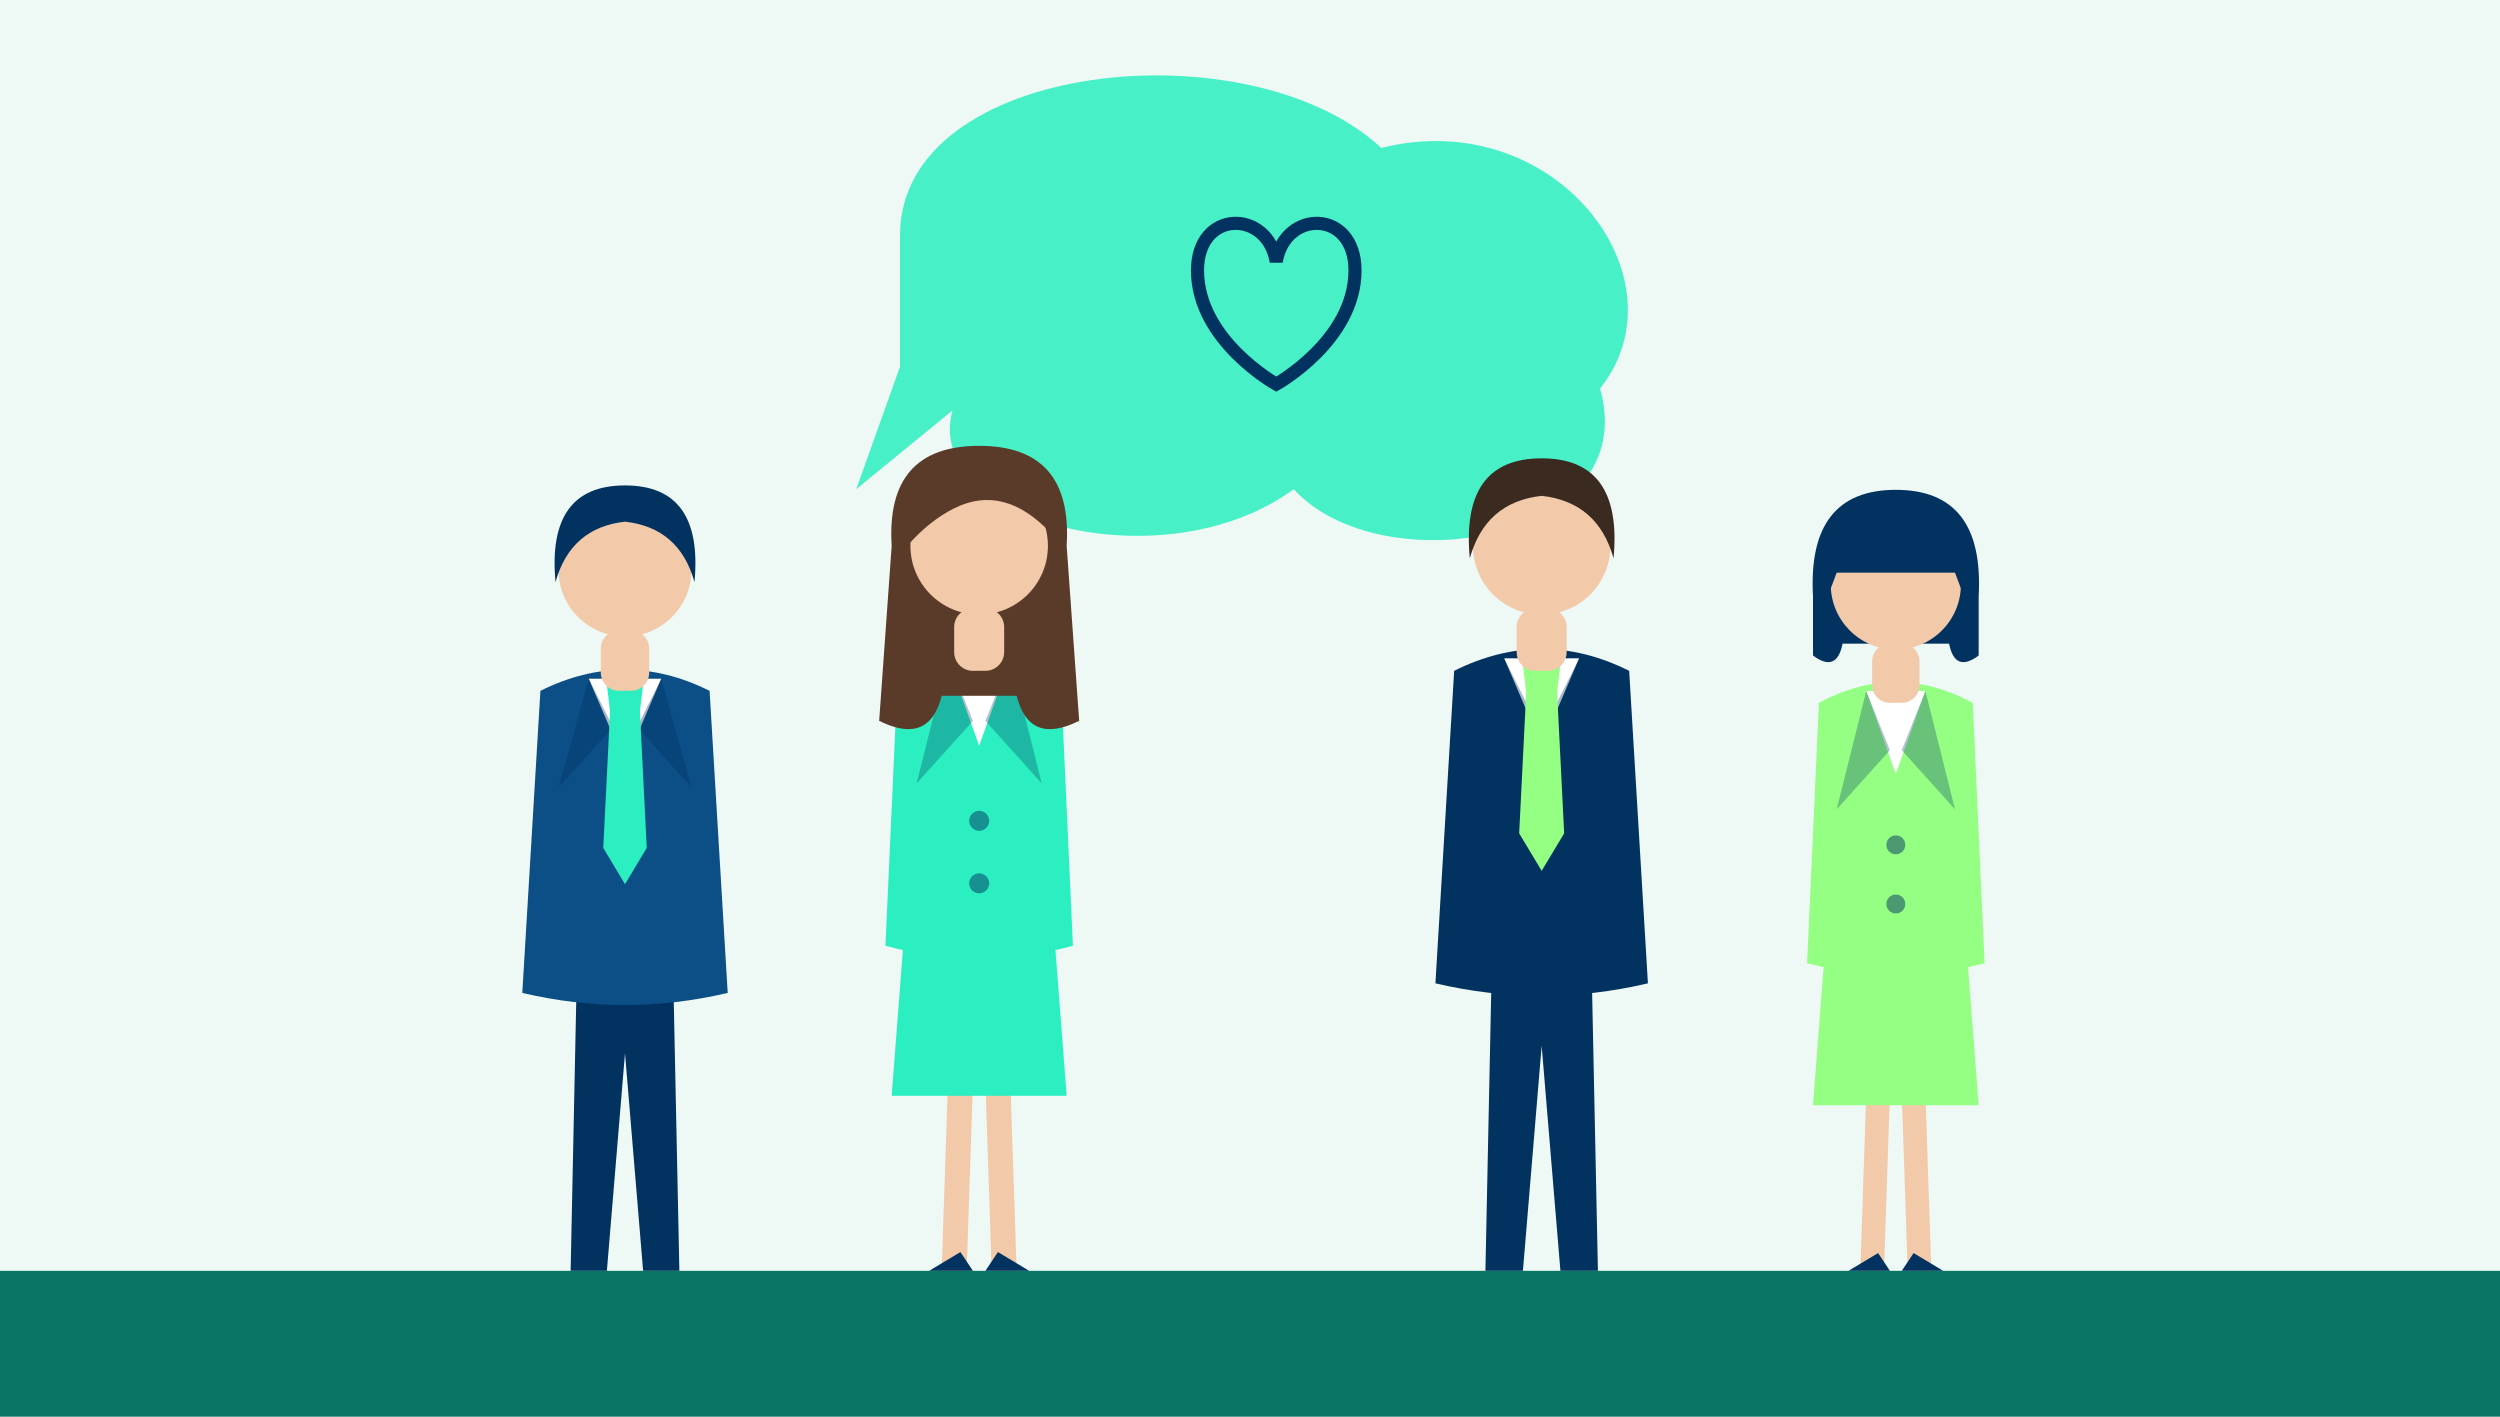
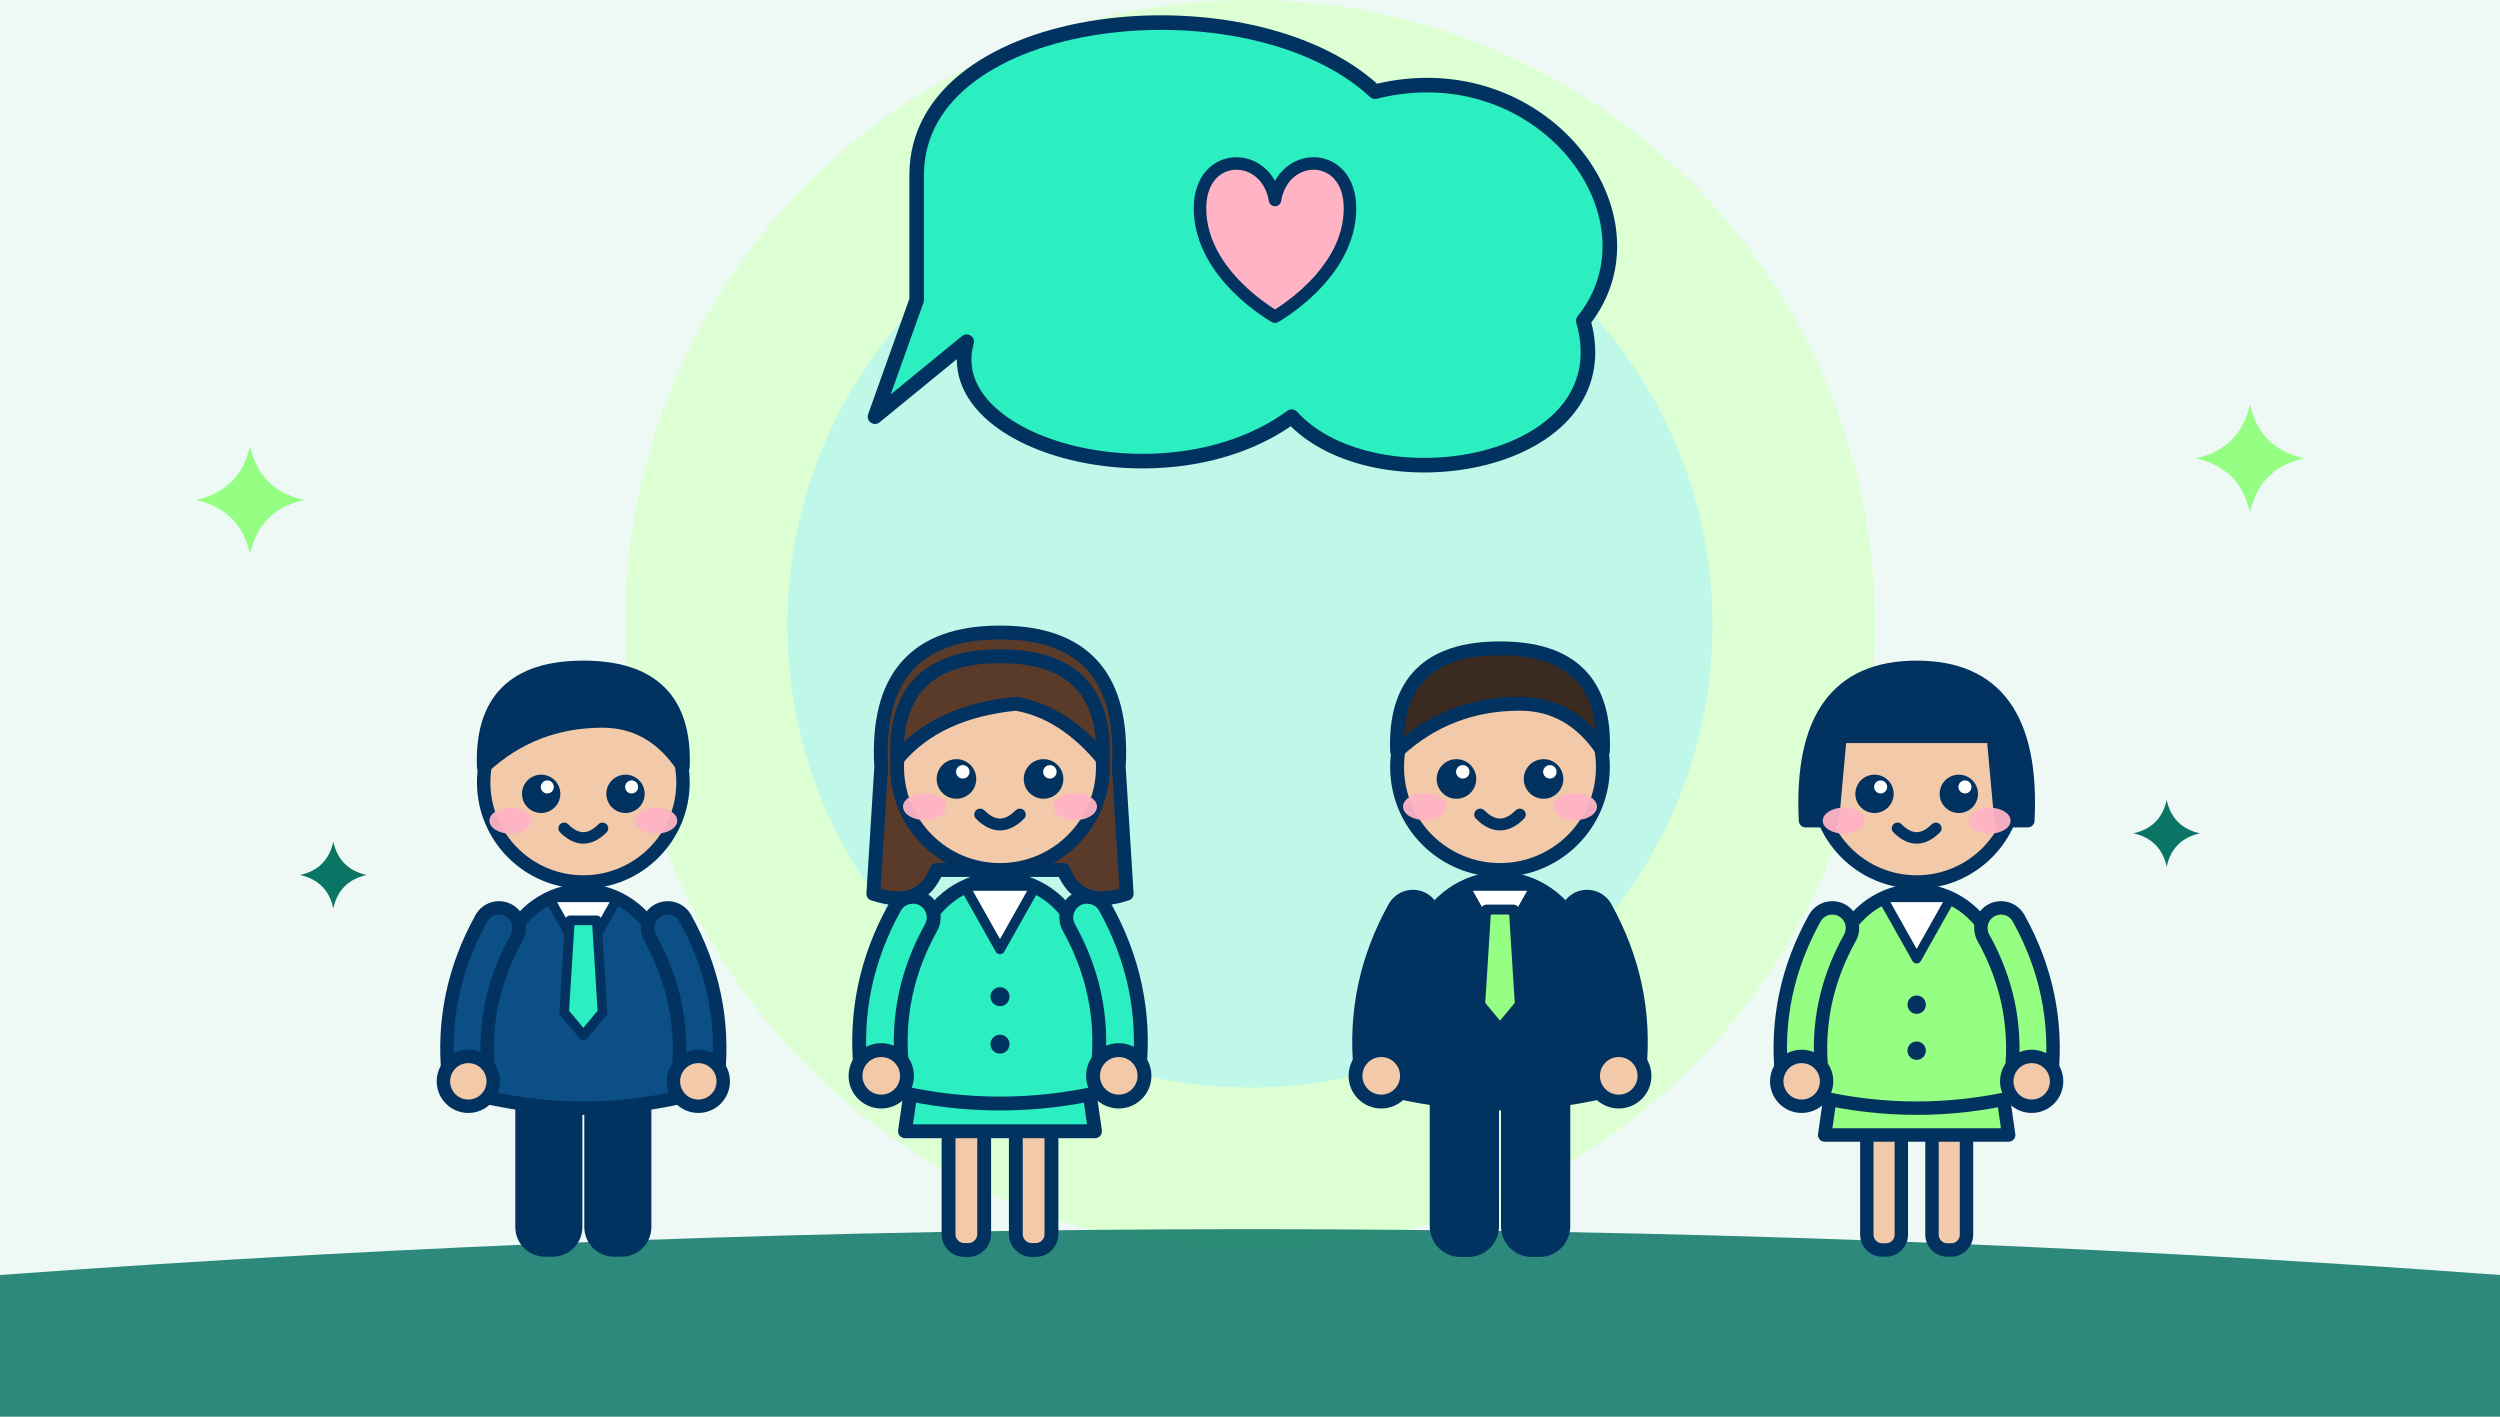
- <svg xmlns="http://www.w3.org/2000/svg" viewBox="0 0 600 340" role="img" aria-label="Due uomini in giacca e cravatta e due donne in tailleur, uniti da una nuvoletta di dialogo con un cuore">
+ <svg xmlns="http://www.w3.org/2000/svg" viewBox="0 0 600 340" role="img" aria-label="Due colleghi in giacca e cravatta e due colleghe in tailleur, sorridenti, sotto una nuvoletta con un cuore">
  <rect width="600" height="340" fill="#eef9f5" />
-   <g transform="translate(300 25) scale(1.05) translate(-330 -40)">
-     <path d="M250 70 C250 30 330 22 360 50 C400 40 430 80 410 105 C420 140 360 150 340 128 C310 150 255 135 262 110 L240 128 L250 100Z" fill="#2befc0" opacity=".85" />
-     <path d="M318 78 C318 64 334 64 336 76 C338 64 354 64 354 78 C354 94 336 104 336 104 C336 104 318 94 318 78Z" fill="none" stroke="#013260" stroke-width="3" />
+   <circle cx="300" cy="150" r="150" fill="#dcffd4" />
+   <circle cx="300" cy="150" r="111" fill="#bff7e8" />
+   <path d="M0 306 Q300 284 600 306 V340 H0Z" fill="#0a7565" opacity=".85" />
+   <path d="M250 70 C250 30 330 22 360 50 C400 40 430 80 410 105 C420 140 360 150 340 128 C310 150 255 135 262 110 L240 128 L250 100Z" fill="#2befc0" stroke="#013260" stroke-width="3.5" stroke-linejoin="round" transform="translate(-30 -28)" />
+   <path d="M318 78 C318 64 334 64 336 76 C338 64 354 64 354 78 C354 94 336 104 336 104 C336 104 318 94 318 78Z" fill="#ffb3c4" stroke="#013260" stroke-width="3" stroke-linejoin="round" transform="translate(-30 -28)" />
+   <g transform="translate(140 300) scale(0.92)">
+     <rect x="-16" y="-44" width="14" height="44" rx="6" fill="#013260" stroke="#013260" stroke-width="3.5" stroke-linejoin="round" />
+     <rect x="2" y="-44" width="14" height="44" rx="6" fill="#013260" stroke="#013260" stroke-width="3.5" stroke-linejoin="round" />
+     <path d="M-26 -40 Q-28 -92 0 -94 Q28 -92 26 -40 Q0 -34 -26 -40Z" fill="#0b4f86" stroke="#013260" stroke-width="3.5" stroke-linejoin="round" />
+     <path d="M-9 -92 L0 -76 L9 -92Z" fill="#ffffff" stroke="#013260" stroke-width="2.5" stroke-linejoin="round" />
+     <path d="M-3.5 -86 H3.5 L5 -62 L0 -56 L-5 -62Z" fill="#2befc0" stroke="#013260" stroke-width="2.5" stroke-linejoin="round" />
+     <path d="M-22 -84 Q-32 -66 -30 -46" stroke="#013260" stroke-width="14" fill="none" stroke-linecap="round" />
+     <path d="M-22 -84 Q-32 -66 -30 -46" stroke="#0b4f86" stroke-width="7" fill="none" stroke-linecap="round" />
+     <circle cx="-30" cy="-44" r="6.5" fill="#f2c9a9" stroke="#013260" stroke-width="3.5" stroke-linejoin="round" />
+     <path d="M22 -84 Q32 -66 30 -46" stroke="#013260" stroke-width="14" fill="none" stroke-linecap="round" />
+     <path d="M22 -84 Q32 -66 30 -46" stroke="#0b4f86" stroke-width="7" fill="none" stroke-linecap="round" />
+     <circle cx="30" cy="-44" r="6.5" fill="#f2c9a9" stroke="#013260" stroke-width="3.5" stroke-linejoin="round" />
+     <circle cx="0" cy="-122" r="26" fill="#f2c9a9" stroke="#013260" stroke-width="3.5" stroke-linejoin="round" />
+     <path d="M-26 -126 Q-27 -152 0 -152 Q27 -152 26 -126 Q18 -138 5 -138 Q-13 -138 -26 -126Z" fill="#013260" stroke="#013260" stroke-width="3.5" stroke-linejoin="round" />
+     <circle cx="-11.0" cy="-119.0" r="5.0" fill="#013260" />
+     <circle cx="-9.4" cy="-120.8" r="1.7" fill="#ffffff" />
+     <circle cx="11.0" cy="-119.0" r="5.0" fill="#013260" />
+     <circle cx="12.6" cy="-120.8" r="1.7" fill="#ffffff" />
+     <path d="M-5.0 -110.0 Q0.0 -105.0 5.0 -110.0" stroke="#013260" stroke-width="3" fill="none" stroke-linecap="round" />
+     <ellipse cx="-19.0" cy="-112.0" rx="5.5" ry="3.4" fill="#ffb3c4" opacity=".95" />
+     <ellipse cx="19.0" cy="-112.0" rx="5.5" ry="3.4" fill="#ffb3c4" opacity=".95" />
  </g>
-   <rect x="0" y="305" width="600" height="35" fill="#0a7565" />
-   <g transform="translate(150 305) scale(1.45)">
-     <path d="M-9 0 L-8 -48 L8 -48 L9 0 L3 0 L0 -36 L-3 0Z" fill="#013260" />
-     <path d="M-17 -46 L-14 -96 Q0 -103 14 -96 L17 -46 Q0 -42 -17 -46Z" fill="#0b4f86" />
-     <path d="M-6 -98 L0 -84 L6 -98Z" fill="#ffffff" />
-     <path d="M-6 -98 L-11 -80 L-2 -90Z M6 -98 L11 -80 L2 -90Z" fill="#013260" opacity=".35" />
-     <path d="M-2.4 -94 L2.4 -94 L3.6 -70 L0 -64 L-3.6 -70Z" fill="#2befc0" />
-     <path d="M-3 -97 L3 -97 L2.4 -92 L-2.4 -92Z" fill="#2befc0" />
-     <rect x="-4" y="-106" width="8" height="10" rx="3" fill="#f2c9a9" />
-     <circle cx="0" cy="-116" r="11" fill="#f2c9a9" />
-     <path d="M-11.5 -114 Q-13 -130 0 -130 Q13 -130 11.5 -114 Q9 -123 0 -124 Q-9 -123 -11.5 -114Z" fill="#013260" />
+   <g transform="translate(240 300) scale(0.95)">
+     <rect x="-13" y="-34" width="9" height="34" rx="4" fill="#f2c9a9" stroke="#013260" stroke-width="3.5" stroke-linejoin="round" />
+     <rect x="4" y="-34" width="9" height="34" rx="4" fill="#f2c9a9" stroke="#013260" stroke-width="3.5" stroke-linejoin="round" />
+     <path d="M-24 -30 L-20 -58 H20 L24 -30Z" fill="#2befc0" stroke="#013260" stroke-width="3.5" stroke-linejoin="round" />
+     <path d="M-26 -40 Q-28 -92 0 -94 Q28 -92 26 -40 Q0 -34 -26 -40Z" fill="#2befc0" stroke="#013260" stroke-width="3.5" stroke-linejoin="round" />
+     <path d="M-9 -92 L0 -76 L9 -92Z" fill="#ffffff" stroke="#013260" stroke-width="2.5" stroke-linejoin="round" />
+     <circle cx="0" cy="-64" r="2.4" fill="#013260" />
+     <circle cx="0" cy="-52" r="2.4" fill="#013260" />
+     <path d="M-22 -84 Q-32 -66 -30 -46" stroke="#013260" stroke-width="14" fill="none" stroke-linecap="round" />
+     <path d="M-22 -84 Q-32 -66 -30 -46" stroke="#2befc0" stroke-width="7" fill="none" stroke-linecap="round" />
+     <circle cx="-30" cy="-44" r="6.5" fill="#f2c9a9" stroke="#013260" stroke-width="3.5" stroke-linejoin="round" />
+     <path d="M22 -84 Q32 -66 30 -46" stroke="#013260" stroke-width="14" fill="none" stroke-linecap="round" />
+     <path d="M22 -84 Q32 -66 30 -46" stroke="#2befc0" stroke-width="7" fill="none" stroke-linecap="round" />
+     <circle cx="30" cy="-44" r="6.5" fill="#f2c9a9" stroke="#013260" stroke-width="3.5" stroke-linejoin="round" />
+     <path d="M-30 -122 Q-32 -156 0 -156 Q32 -156 30 -122 L32 -90 Q20 -86 16 -96 H-16 Q-20 -86 -32 -90Z" fill="#5a3b2a" stroke="#013260" stroke-width="3.5" stroke-linejoin="round" />
+     <circle cx="0" cy="-122" r="26" fill="#f2c9a9" stroke="#013260" stroke-width="3.5" stroke-linejoin="round" />
+     <path d="M-26 -124 Q-27 -150 0 -150 Q27 -150 26 -124 Q16 -136 4 -138 Q-16 -136 -26 -124Z" fill="#5a3b2a" stroke="#013260" stroke-width="3.5" stroke-linejoin="round" />
+     <circle cx="-11.0" cy="-119.0" r="5.0" fill="#013260" />
+     <circle cx="-9.4" cy="-120.8" r="1.7" fill="#ffffff" />
+     <circle cx="11.0" cy="-119.0" r="5.0" fill="#013260" />
+     <circle cx="12.6" cy="-120.8" r="1.7" fill="#ffffff" />
+     <path d="M-5.0 -110.0 Q0.0 -105.0 5.0 -110.0" stroke="#013260" stroke-width="3" fill="none" stroke-linecap="round" />
+     <ellipse cx="-19.0" cy="-112.0" rx="5.5" ry="3.4" fill="#ffb3c4" opacity=".95" />
+     <ellipse cx="19.0" cy="-112.0" rx="5.5" ry="3.4" fill="#ffb3c4" opacity=".95" />
  </g>
-   <g transform="translate(235 305) scale(1.5)">
-     <path d="M-6 0 L-5 -30 L-1 -30 L-2 0Z M2 0 L1 -30 L5 -30 L6 0Z" fill="#f2c9a9" />
-     <path d="M-8 0 L-3 -3 L-1 0Z M8 0 L3 -3 L1 0Z" fill="#013260" />
-     <path d="M-14 -28 L-12 -54 L12 -54 L14 -28Z" fill="#2befc0" />
-     <path d="M-15 -52 L-13 -96 Q0 -103 13 -96 L15 -52 Q0 -48 -15 -52Z" fill="#2befc0" />
-     <path d="M-5 -98 L0 -84 L5 -98Z" fill="#ffffff" />
-     <path d="M-5 -98 L-10 -78 L-1 -88Z M5 -98 L10 -78 L1 -88Z" fill="#013260" opacity=".3" />
-     <circle cx="0" cy="-72" r="1.6" fill="#013260" opacity=".5" />
-     <circle cx="0" cy="-62" r="1.6" fill="#013260" opacity=".5" />
-     <path d="M-14 -116 Q-15 -132 0 -132 Q15 -132 14 -116 L16 -88 Q8 -84 6 -92 L-6 -92 Q-8 -84 -16 -88Z" fill="#5a3b2a" />
-     <rect x="-4" y="-106" width="8" height="10" rx="3" fill="#f2c9a9" />
-     <circle cx="0" cy="-116" r="11" fill="#f2c9a9" />
-     <path d="M-11.5 -116 Q-12 -129 0 -129 Q12 -129 11.5 -118 Q4 -126 -4 -122 Q-8 -120 -11.5 -116Z" fill="#5a3b2a" />
+   <g transform="translate(360 300) scale(0.95)">
+     <rect x="-16" y="-44" width="14" height="44" rx="6" fill="#013260" stroke="#013260" stroke-width="3.5" stroke-linejoin="round" />
+     <rect x="2" y="-44" width="14" height="44" rx="6" fill="#013260" stroke="#013260" stroke-width="3.5" stroke-linejoin="round" />
+     <path d="M-26 -40 Q-28 -92 0 -94 Q28 -92 26 -40 Q0 -34 -26 -40Z" fill="#013260" stroke="#013260" stroke-width="3.5" stroke-linejoin="round" />
+     <path d="M-9 -92 L0 -76 L9 -92Z" fill="#ffffff" stroke="#013260" stroke-width="2.5" stroke-linejoin="round" />
+     <path d="M-3.5 -86 H3.5 L5 -62 L0 -56 L-5 -62Z" fill="#94ff83" stroke="#013260" stroke-width="2.5" stroke-linejoin="round" />
+     <path d="M-22 -84 Q-32 -66 -30 -46" stroke="#013260" stroke-width="14" fill="none" stroke-linecap="round" />
+     <path d="M-22 -84 Q-32 -66 -30 -46" stroke="#013260" stroke-width="7" fill="none" stroke-linecap="round" />
+     <circle cx="-30" cy="-44" r="6.5" fill="#f2c9a9" stroke="#013260" stroke-width="3.5" stroke-linejoin="round" />
+     <path d="M22 -84 Q32 -66 30 -46" stroke="#013260" stroke-width="14" fill="none" stroke-linecap="round" />
+     <path d="M22 -84 Q32 -66 30 -46" stroke="#013260" stroke-width="7" fill="none" stroke-linecap="round" />
+     <circle cx="30" cy="-44" r="6.5" fill="#f2c9a9" stroke="#013260" stroke-width="3.5" stroke-linejoin="round" />
+     <circle cx="0" cy="-122" r="26" fill="#f2c9a9" stroke="#013260" stroke-width="3.5" stroke-linejoin="round" />
+     <path d="M-26 -126 Q-27 -152 0 -152 Q27 -152 26 -126 Q18 -138 5 -138 Q-13 -138 -26 -126Z" fill="#3a2a20" stroke="#013260" stroke-width="3.5" stroke-linejoin="round" />
+     <circle cx="-11.0" cy="-119.0" r="5.0" fill="#013260" />
+     <circle cx="-9.4" cy="-120.8" r="1.7" fill="#ffffff" />
+     <circle cx="11.0" cy="-119.0" r="5.0" fill="#013260" />
+     <circle cx="12.6" cy="-120.8" r="1.7" fill="#ffffff" />
+     <path d="M-5.0 -110.0 Q0.0 -105.0 5.0 -110.0" stroke="#013260" stroke-width="3" fill="none" stroke-linecap="round" />
+     <ellipse cx="-19.0" cy="-112.0" rx="5.5" ry="3.4" fill="#ffb3c4" opacity=".95" />
+     <ellipse cx="19.0" cy="-112.0" rx="5.5" ry="3.4" fill="#ffb3c4" opacity=".95" />
  </g>
-   <g transform="translate(370 305) scale(1.5)">
-     <path d="M-9 0 L-8 -48 L8 -48 L9 0 L3 0 L0 -36 L-3 0Z" fill="#013260" />
-     <path d="M-17 -46 L-14 -96 Q0 -103 14 -96 L17 -46 Q0 -42 -17 -46Z" fill="#013260" />
-     <path d="M-6 -98 L0 -84 L6 -98Z" fill="#ffffff" />
-     <path d="M-6 -98 L-11 -80 L-2 -90Z M6 -98 L11 -80 L2 -90Z" fill="#013260" opacity=".35" />
-     <path d="M-2.4 -94 L2.4 -94 L3.6 -70 L0 -64 L-3.6 -70Z" fill="#94ff83" />
-     <path d="M-3 -97 L3 -97 L2.4 -92 L-2.4 -92Z" fill="#94ff83" />
-     <rect x="-4" y="-106" width="8" height="10" rx="3" fill="#f2c9a9" />
-     <circle cx="0" cy="-116" r="11" fill="#f2c9a9" />
-     <path d="M-11.5 -114 Q-13 -130 0 -130 Q13 -130 11.5 -114 Q9 -123 0 -124 Q-9 -123 -11.5 -114Z" fill="#3a2a20" />
+   <g transform="translate(460 300) scale(0.92)">
+     <rect x="-13" y="-34" width="9" height="34" rx="4" fill="#f2c9a9" stroke="#013260" stroke-width="3.5" stroke-linejoin="round" />
+     <rect x="4" y="-34" width="9" height="34" rx="4" fill="#f2c9a9" stroke="#013260" stroke-width="3.5" stroke-linejoin="round" />
+     <path d="M-24 -30 L-20 -58 H20 L24 -30Z" fill="#94ff83" stroke="#013260" stroke-width="3.5" stroke-linejoin="round" />
+     <path d="M-26 -40 Q-28 -92 0 -94 Q28 -92 26 -40 Q0 -34 -26 -40Z" fill="#94ff83" stroke="#013260" stroke-width="3.5" stroke-linejoin="round" />
+     <path d="M-9 -92 L0 -76 L9 -92Z" fill="#ffffff" stroke="#013260" stroke-width="2.5" stroke-linejoin="round" />
+     <circle cx="0" cy="-64" r="2.4" fill="#013260" />
+     <circle cx="0" cy="-52" r="2.4" fill="#013260" />
+     <path d="M-22 -84 Q-32 -66 -30 -46" stroke="#013260" stroke-width="14" fill="none" stroke-linecap="round" />
+     <path d="M-22 -84 Q-32 -66 -30 -46" stroke="#94ff83" stroke-width="7" fill="none" stroke-linecap="round" />
+     <circle cx="-30" cy="-44" r="6.5" fill="#f2c9a9" stroke="#013260" stroke-width="3.5" stroke-linejoin="round" />
+     <path d="M22 -84 Q32 -66 30 -46" stroke="#013260" stroke-width="14" fill="none" stroke-linecap="round" />
+     <path d="M22 -84 Q32 -66 30 -46" stroke="#94ff83" stroke-width="7" fill="none" stroke-linecap="round" />
+     <circle cx="30" cy="-44" r="6.5" fill="#f2c9a9" stroke="#013260" stroke-width="3.5" stroke-linejoin="round" />
+     <circle cx="0" cy="-122" r="26" fill="#f2c9a9" stroke="#013260" stroke-width="3.5" stroke-linejoin="round" />
+     <path d="M-29 -112 Q-31 -152 0 -152 Q31 -152 29 -112 L22 -112 L20 -134 H-20 L-22 -112Z" fill="#013260" stroke="#013260" stroke-width="3.5" stroke-linejoin="round" />
+     <circle cx="-11.0" cy="-119.0" r="5.0" fill="#013260" />
+     <circle cx="-9.4" cy="-120.8" r="1.7" fill="#ffffff" />
+     <circle cx="11.0" cy="-119.0" r="5.0" fill="#013260" />
+     <circle cx="12.6" cy="-120.8" r="1.7" fill="#ffffff" />
+     <path d="M-5.0 -110.0 Q0.0 -105.0 5.0 -110.0" stroke="#013260" stroke-width="3" fill="none" stroke-linecap="round" />
+     <ellipse cx="-19.0" cy="-112.0" rx="5.5" ry="3.4" fill="#ffb3c4" opacity=".95" />
+     <ellipse cx="19.0" cy="-112.0" rx="5.5" ry="3.4" fill="#ffb3c4" opacity=".95" />
  </g>
-   <g transform="translate(455 305) scale(1.42)">
-     <path d="M-6 0 L-5 -30 L-1 -30 L-2 0Z M2 0 L1 -30 L5 -30 L6 0Z" fill="#f2c9a9" />
-     <path d="M-8 0 L-3 -3 L-1 0Z M8 0 L3 -3 L1 0Z" fill="#013260" />
-     <path d="M-14 -28 L-12 -54 L12 -54 L14 -28Z" fill="#94ff83" />
-     <path d="M-15 -52 L-13 -96 Q0 -103 13 -96 L15 -52 Q0 -48 -15 -52Z" fill="#94ff83" />
-     <path d="M-5 -98 L0 -84 L5 -98Z" fill="#ffffff" />
-     <path d="M-5 -98 L-10 -78 L-1 -88Z M5 -98 L10 -78 L1 -88Z" fill="#013260" opacity=".3" />
-     <circle cx="0" cy="-72" r="1.6" fill="#013260" opacity=".5" />
-     <circle cx="0" cy="-62" r="1.6" fill="#013260" opacity=".5" />
-     <path d="M-14 -114 Q-15 -132 0 -132 Q15 -132 14 -114 L14 -104 Q10 -101 9 -106 L-9 -106 Q-10 -101 -14 -104Z" fill="#013260" />
-     <rect x="-4" y="-106" width="8" height="10" rx="3" fill="#f2c9a9" />
-     <circle cx="0" cy="-116" r="11" fill="#f2c9a9" />
-     <path d="M-11.5 -114 Q-12 -129 0 -129 Q12 -129 11.5 -114 L10 -118 L-10 -118Z" fill="#013260" />
-   </g>
+   <path d="M60 107 Q62.34 117.66 73 120 Q62.34 122.34 60 133 Q57.66 122.34 47 120 Q57.66 117.66 60 107Z" fill="#94ff83" />
+   <path d="M540 97 Q542.34 107.66 553 110 Q542.34 112.34 540 123 Q537.66 112.34 527 110 Q537.66 107.66 540 97Z" fill="#94ff83" />
+   <path d="M520 192 Q521.44 198.56 528 200 Q521.44 201.44 520 208 Q518.56 201.44 512 200 Q518.56 198.56 520 192Z" fill="#0a7565" />
+   <path d="M80 202 Q81.44 208.56 88 210 Q81.44 211.44 80 218 Q78.56 211.44 72 210 Q78.56 208.56 80 202Z" fill="#0a7565" />
</svg>
